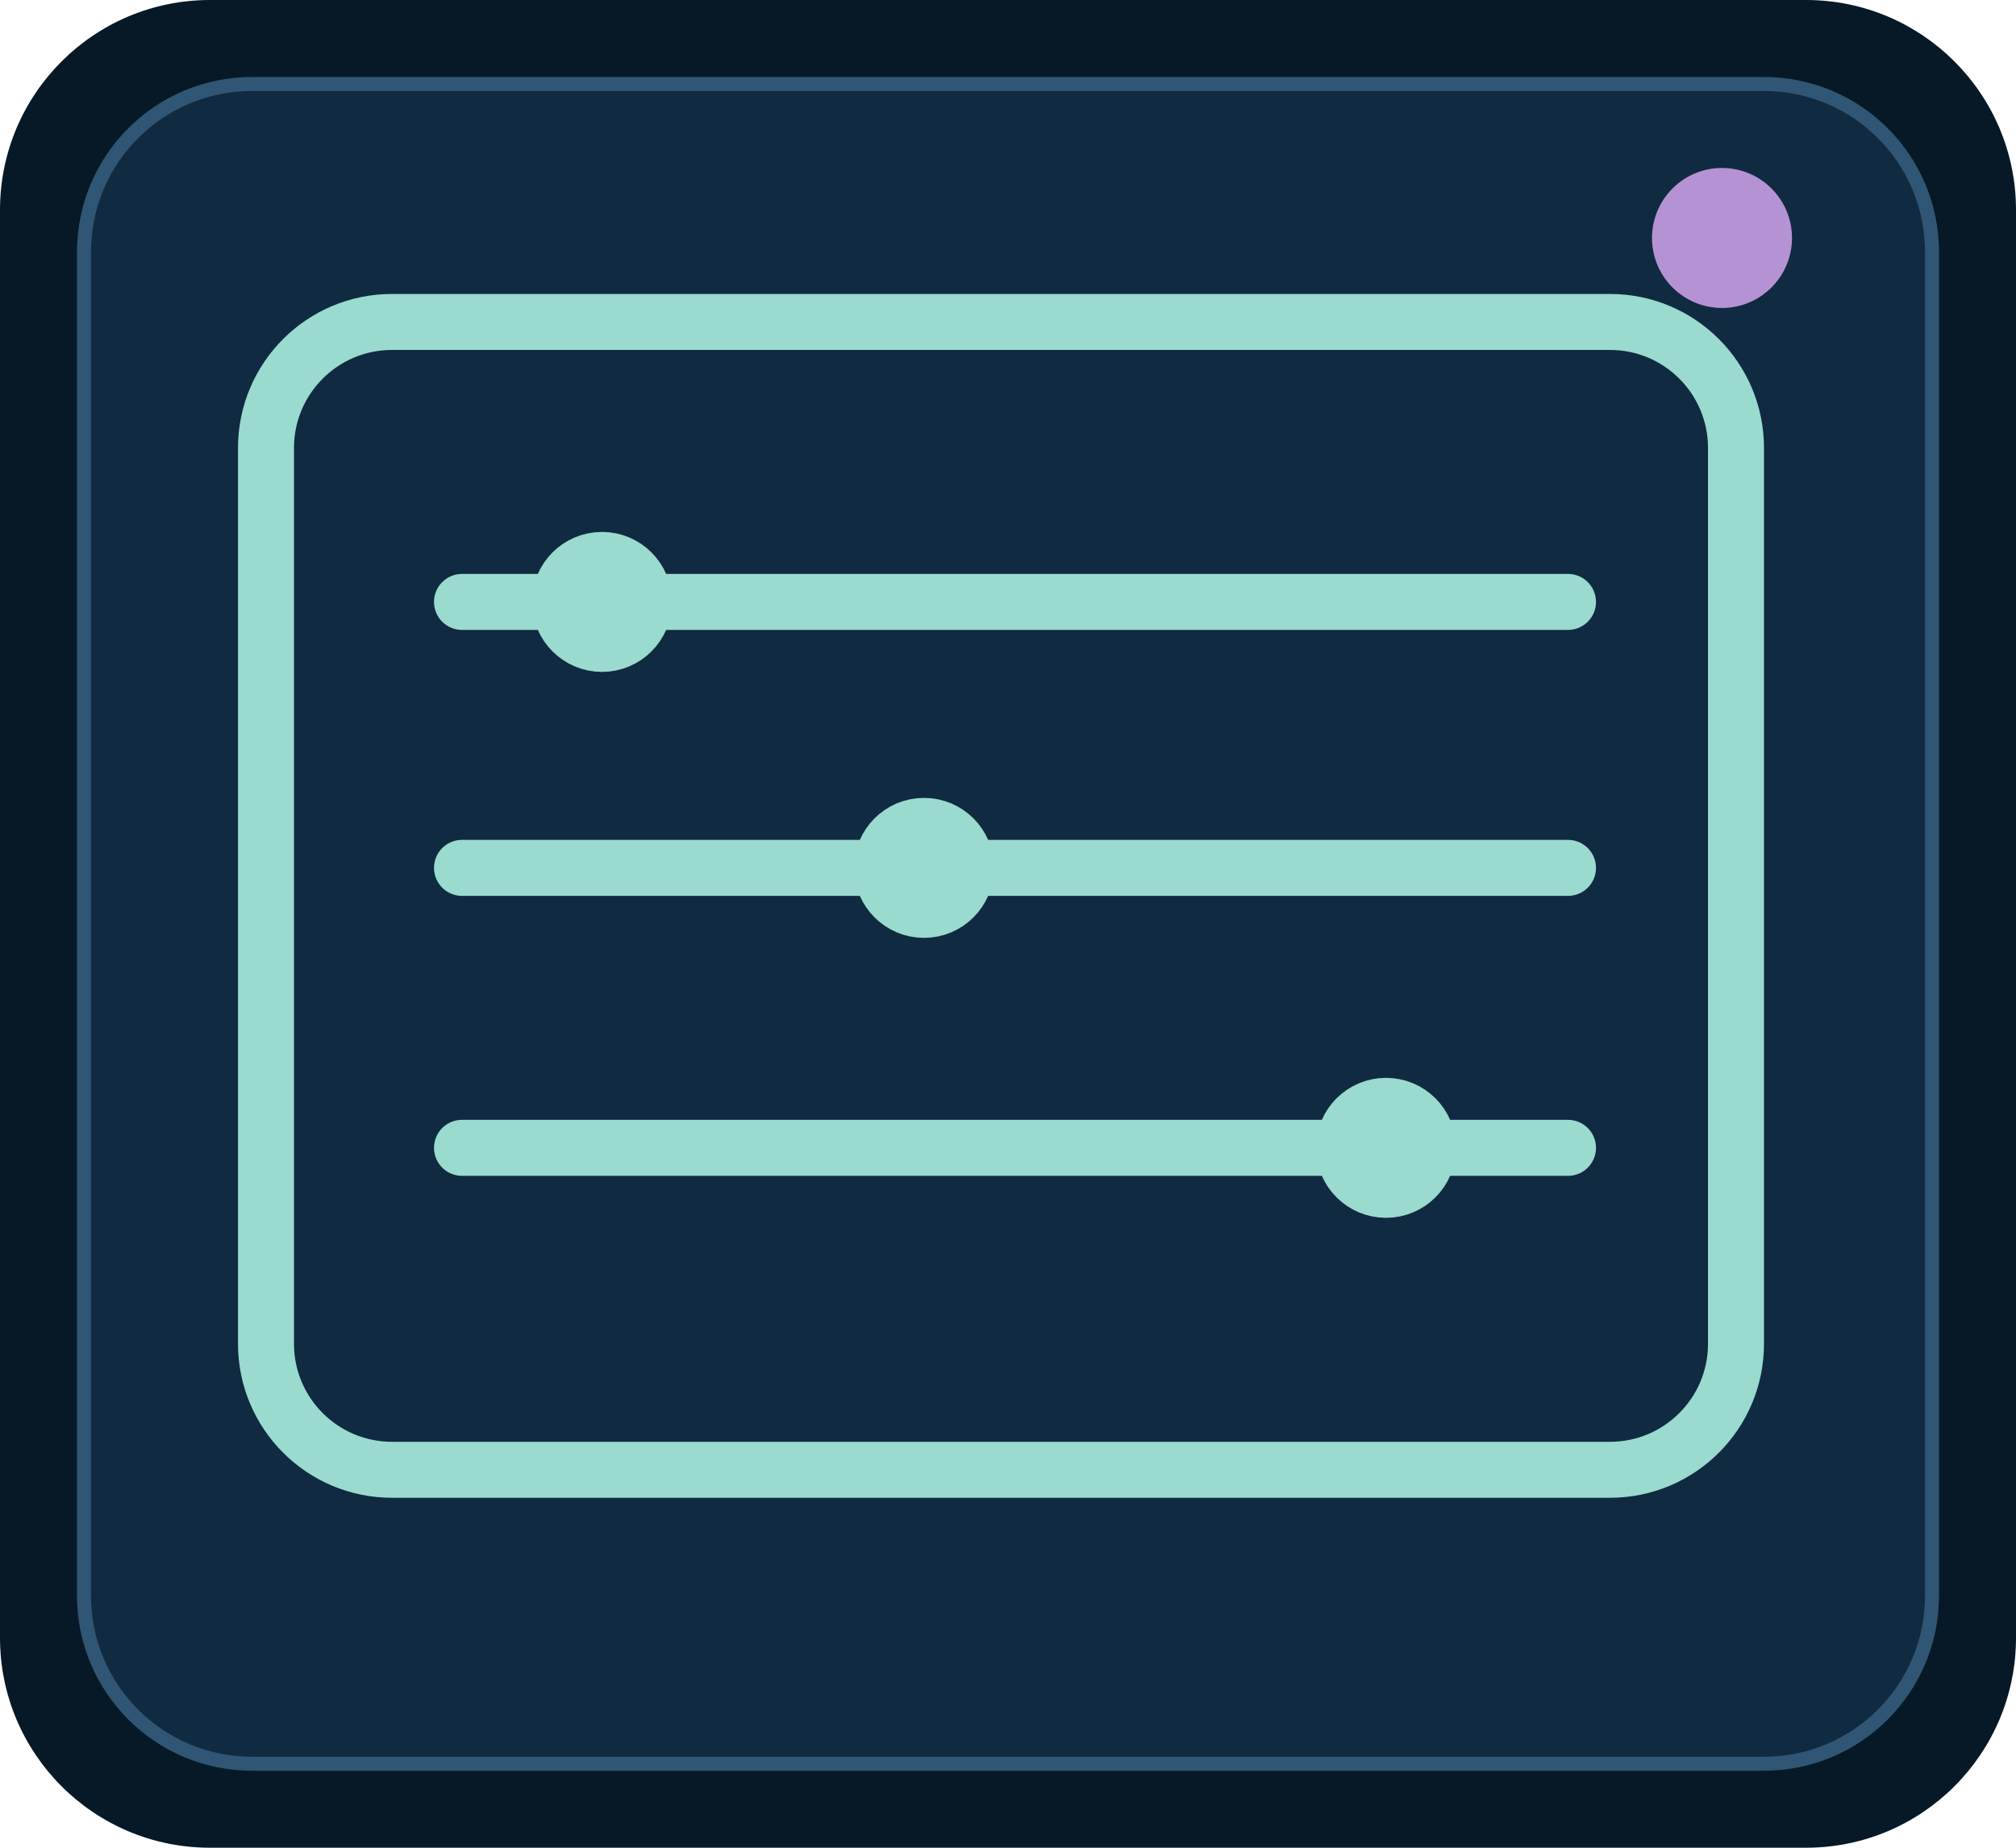
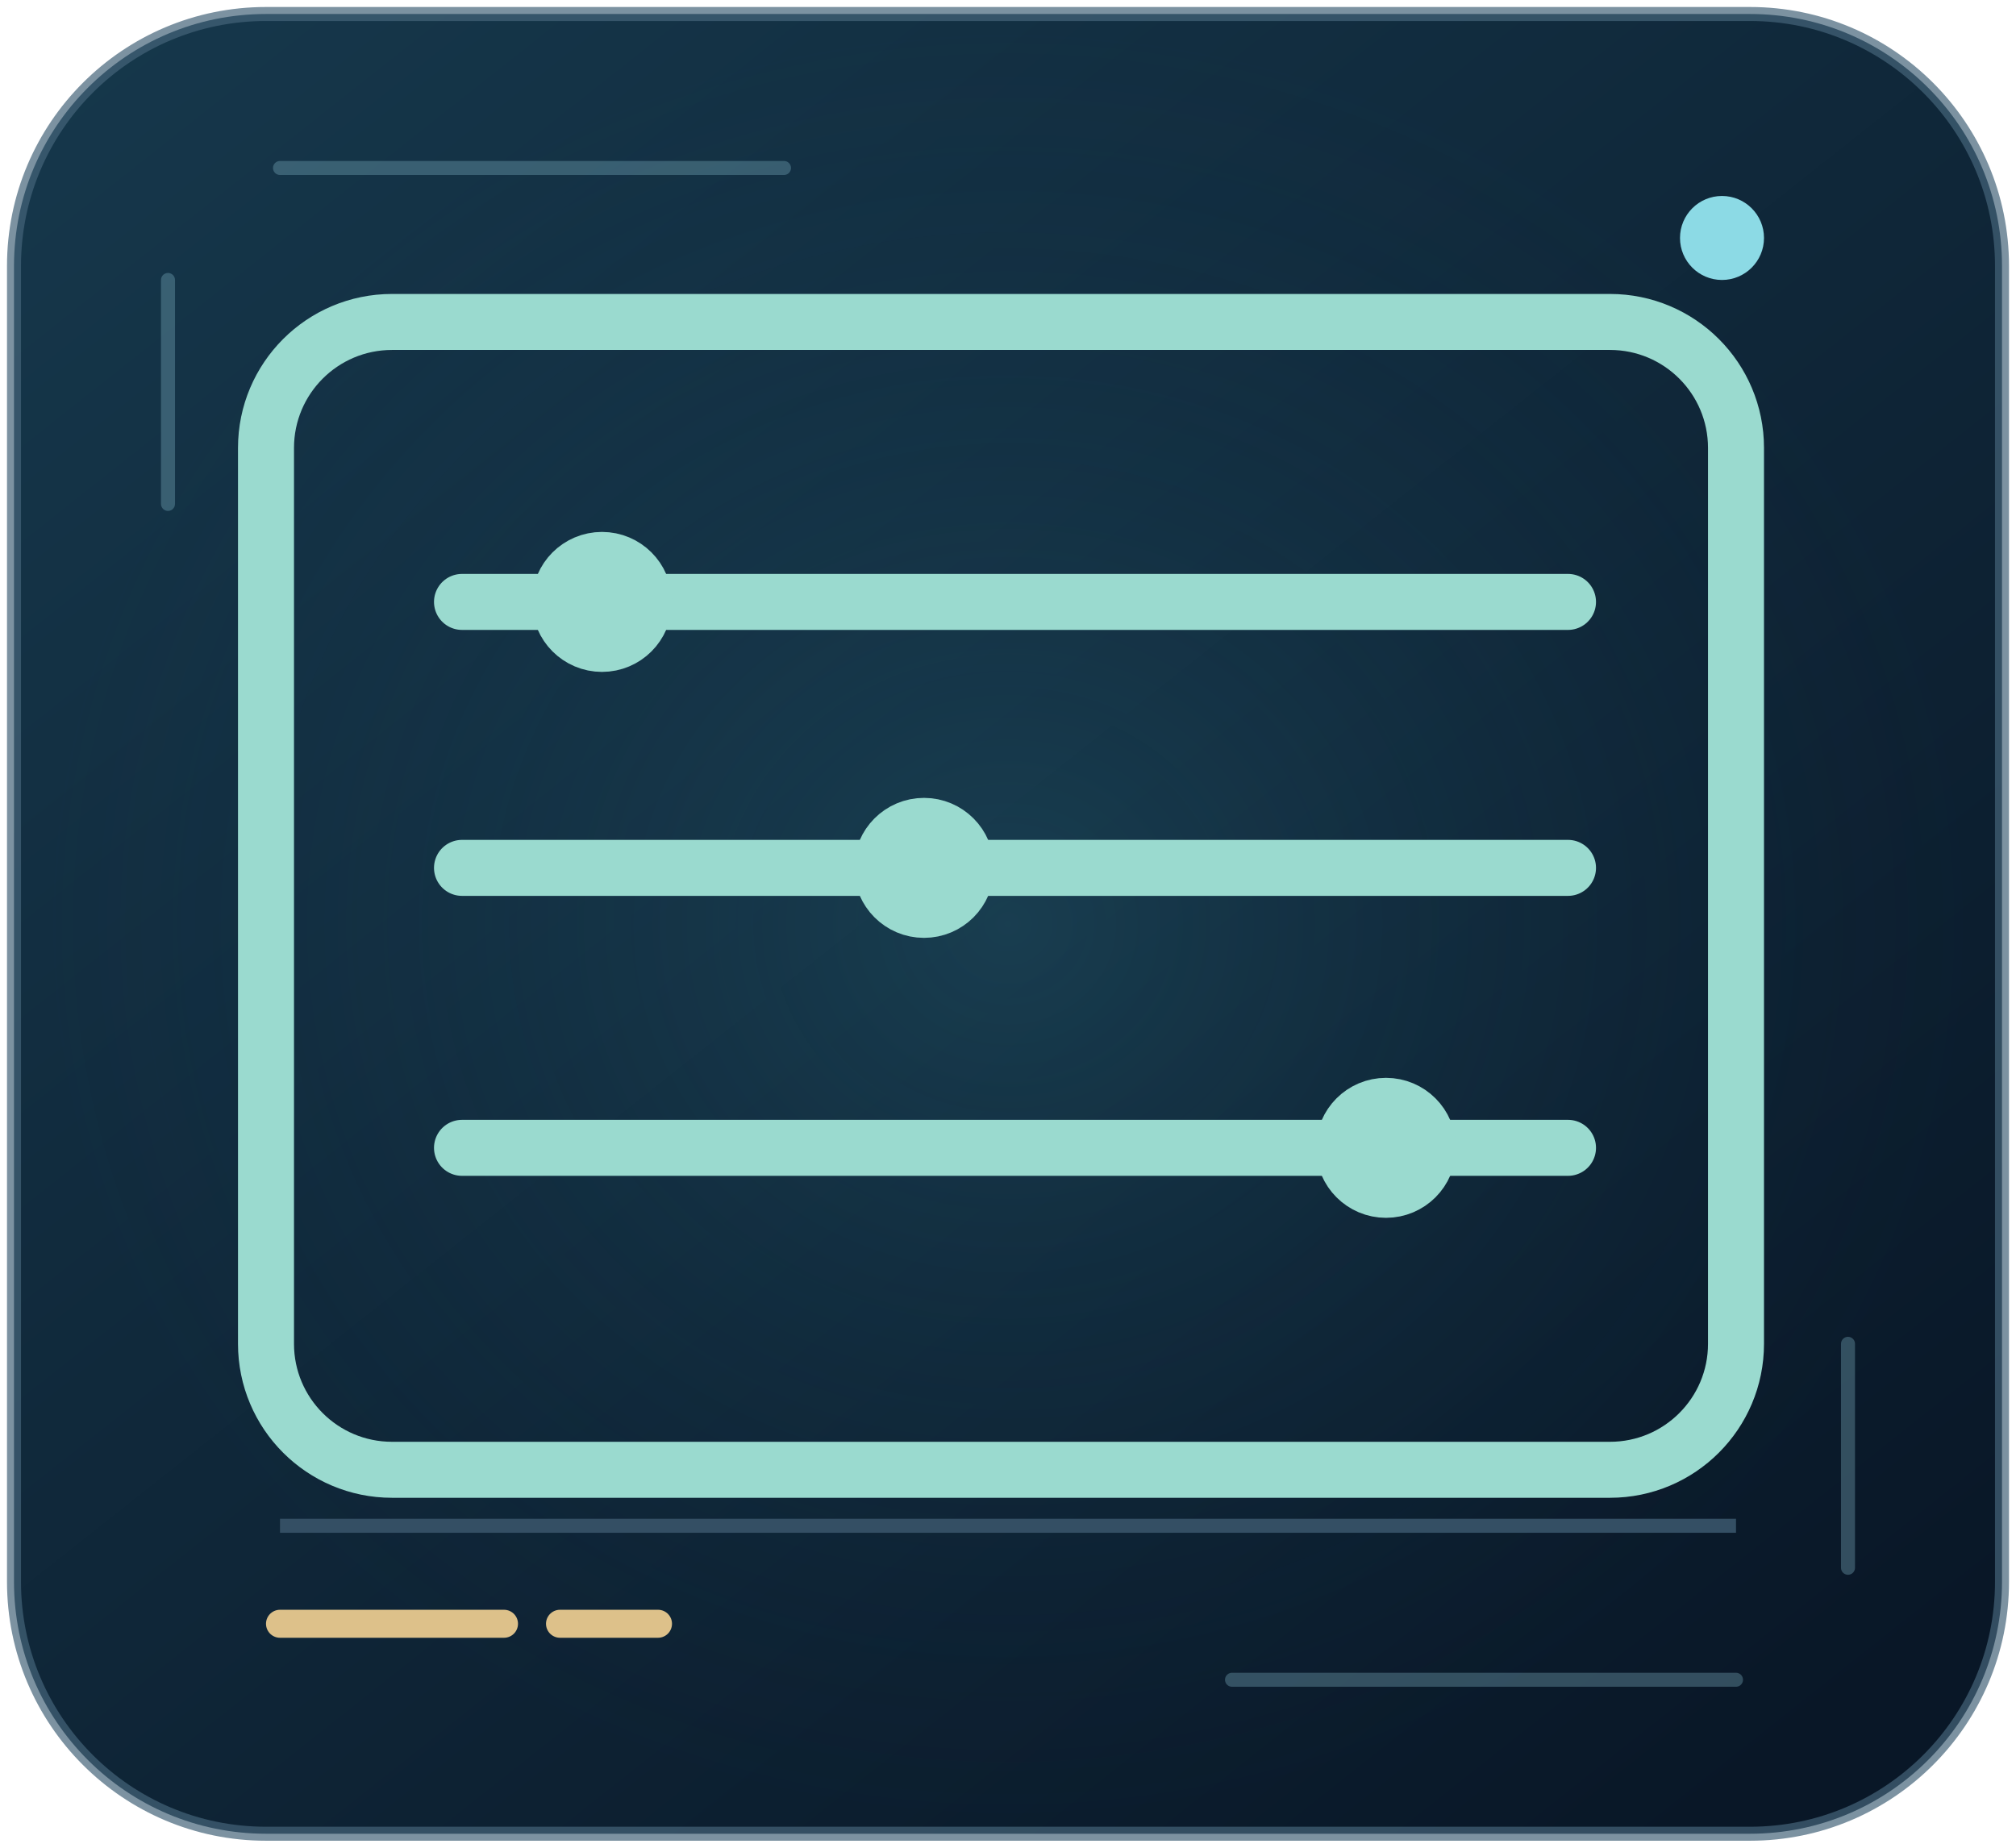
<svg xmlns="http://www.w3.org/2000/svg" viewBox="0 0 144 132" role="img" aria-labelledby="title">
-   <rect width="144" height="132" rx="15" fill="#071827" />
-   <rect x="6" y="6" width="132" height="120" rx="12" fill="#102a41" stroke="#315574" />
-   <circle cx="123" cy="17" r="5" fill="#dfadf9" opacity=".8" />
+   <defs>
+     <linearGradient id="plate" x2=".85" y2="1">
+       <stop stop-color="#16384c" />
+       <stop offset="1" stop-color="#091727" />
+     </linearGradient>
+     <radialGradient id="light">
+       <stop stop-color="#3a90a4" stop-opacity=".22" />
+       <stop offset="1" stop-color="#1a425b" stop-opacity="0" />
+     </radialGradient>
+   </defs>
+   <rect x="1" y="1" width="142" height="130" rx="18" fill="url(#plate)" stroke="#45647a" stroke-opacity=".7" />
+   <rect x="2" y="2" width="140" height="128" rx="17" fill="url(#light)" />
+   <path d="M20 12h36M12 20v16M124 120h-36M132 112V96" stroke="#7eb2c4" stroke-opacity=".35" stroke-linecap="round" />
+   <path d="M20 109h104" stroke="#344f64" />
+   <path d="M20 116h16M40 116h7" stroke="#ddc18a" stroke-width="2" stroke-linecap="round" />
+   <circle cx="123" cy="17" r="3" fill="#8cdae5" />
  <g fill="none" stroke="#9adacf" stroke-width="4" stroke-linecap="round" stroke-linejoin="round">
    <rect x="19" y="23" width="105" height="82" rx="9" />
    <path d="M33 43h79M33 62h79M33 82h79" />
    <circle cx="43" cy="43" r="3" />
    <circle cx="66" cy="62" r="3" />
    <circle cx="99" cy="82" r="3" />
  </g>
</svg>
